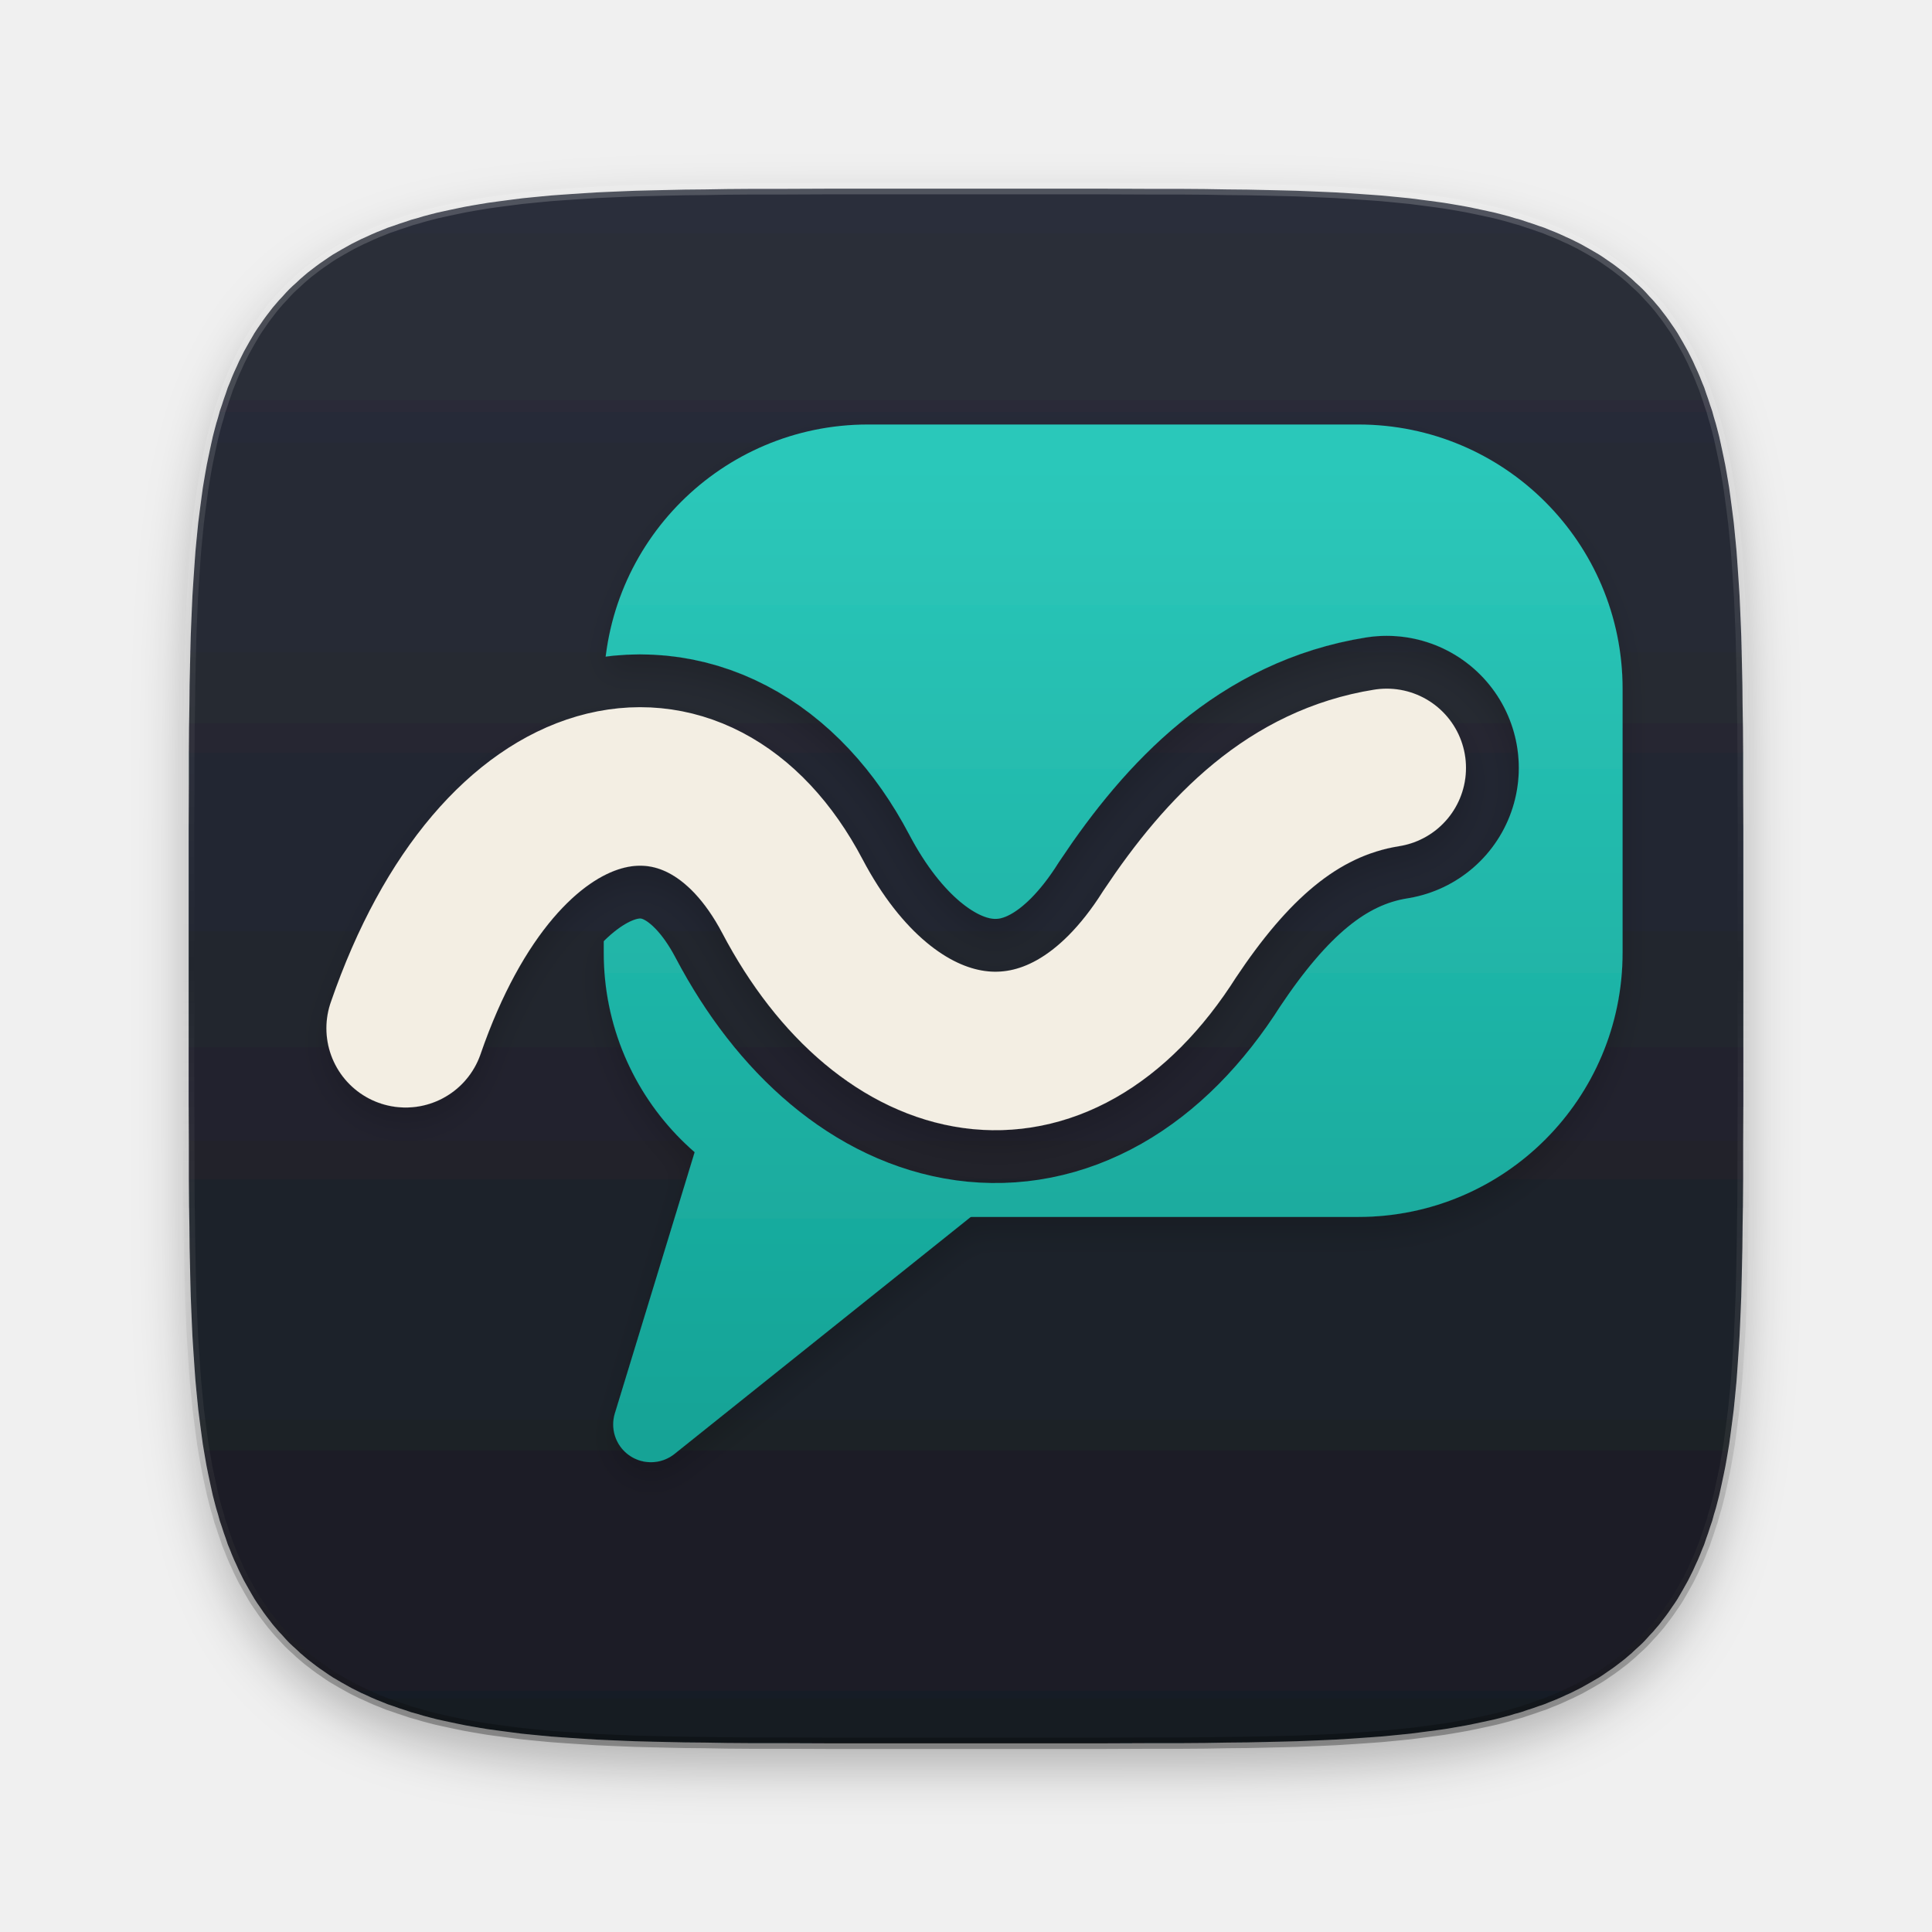
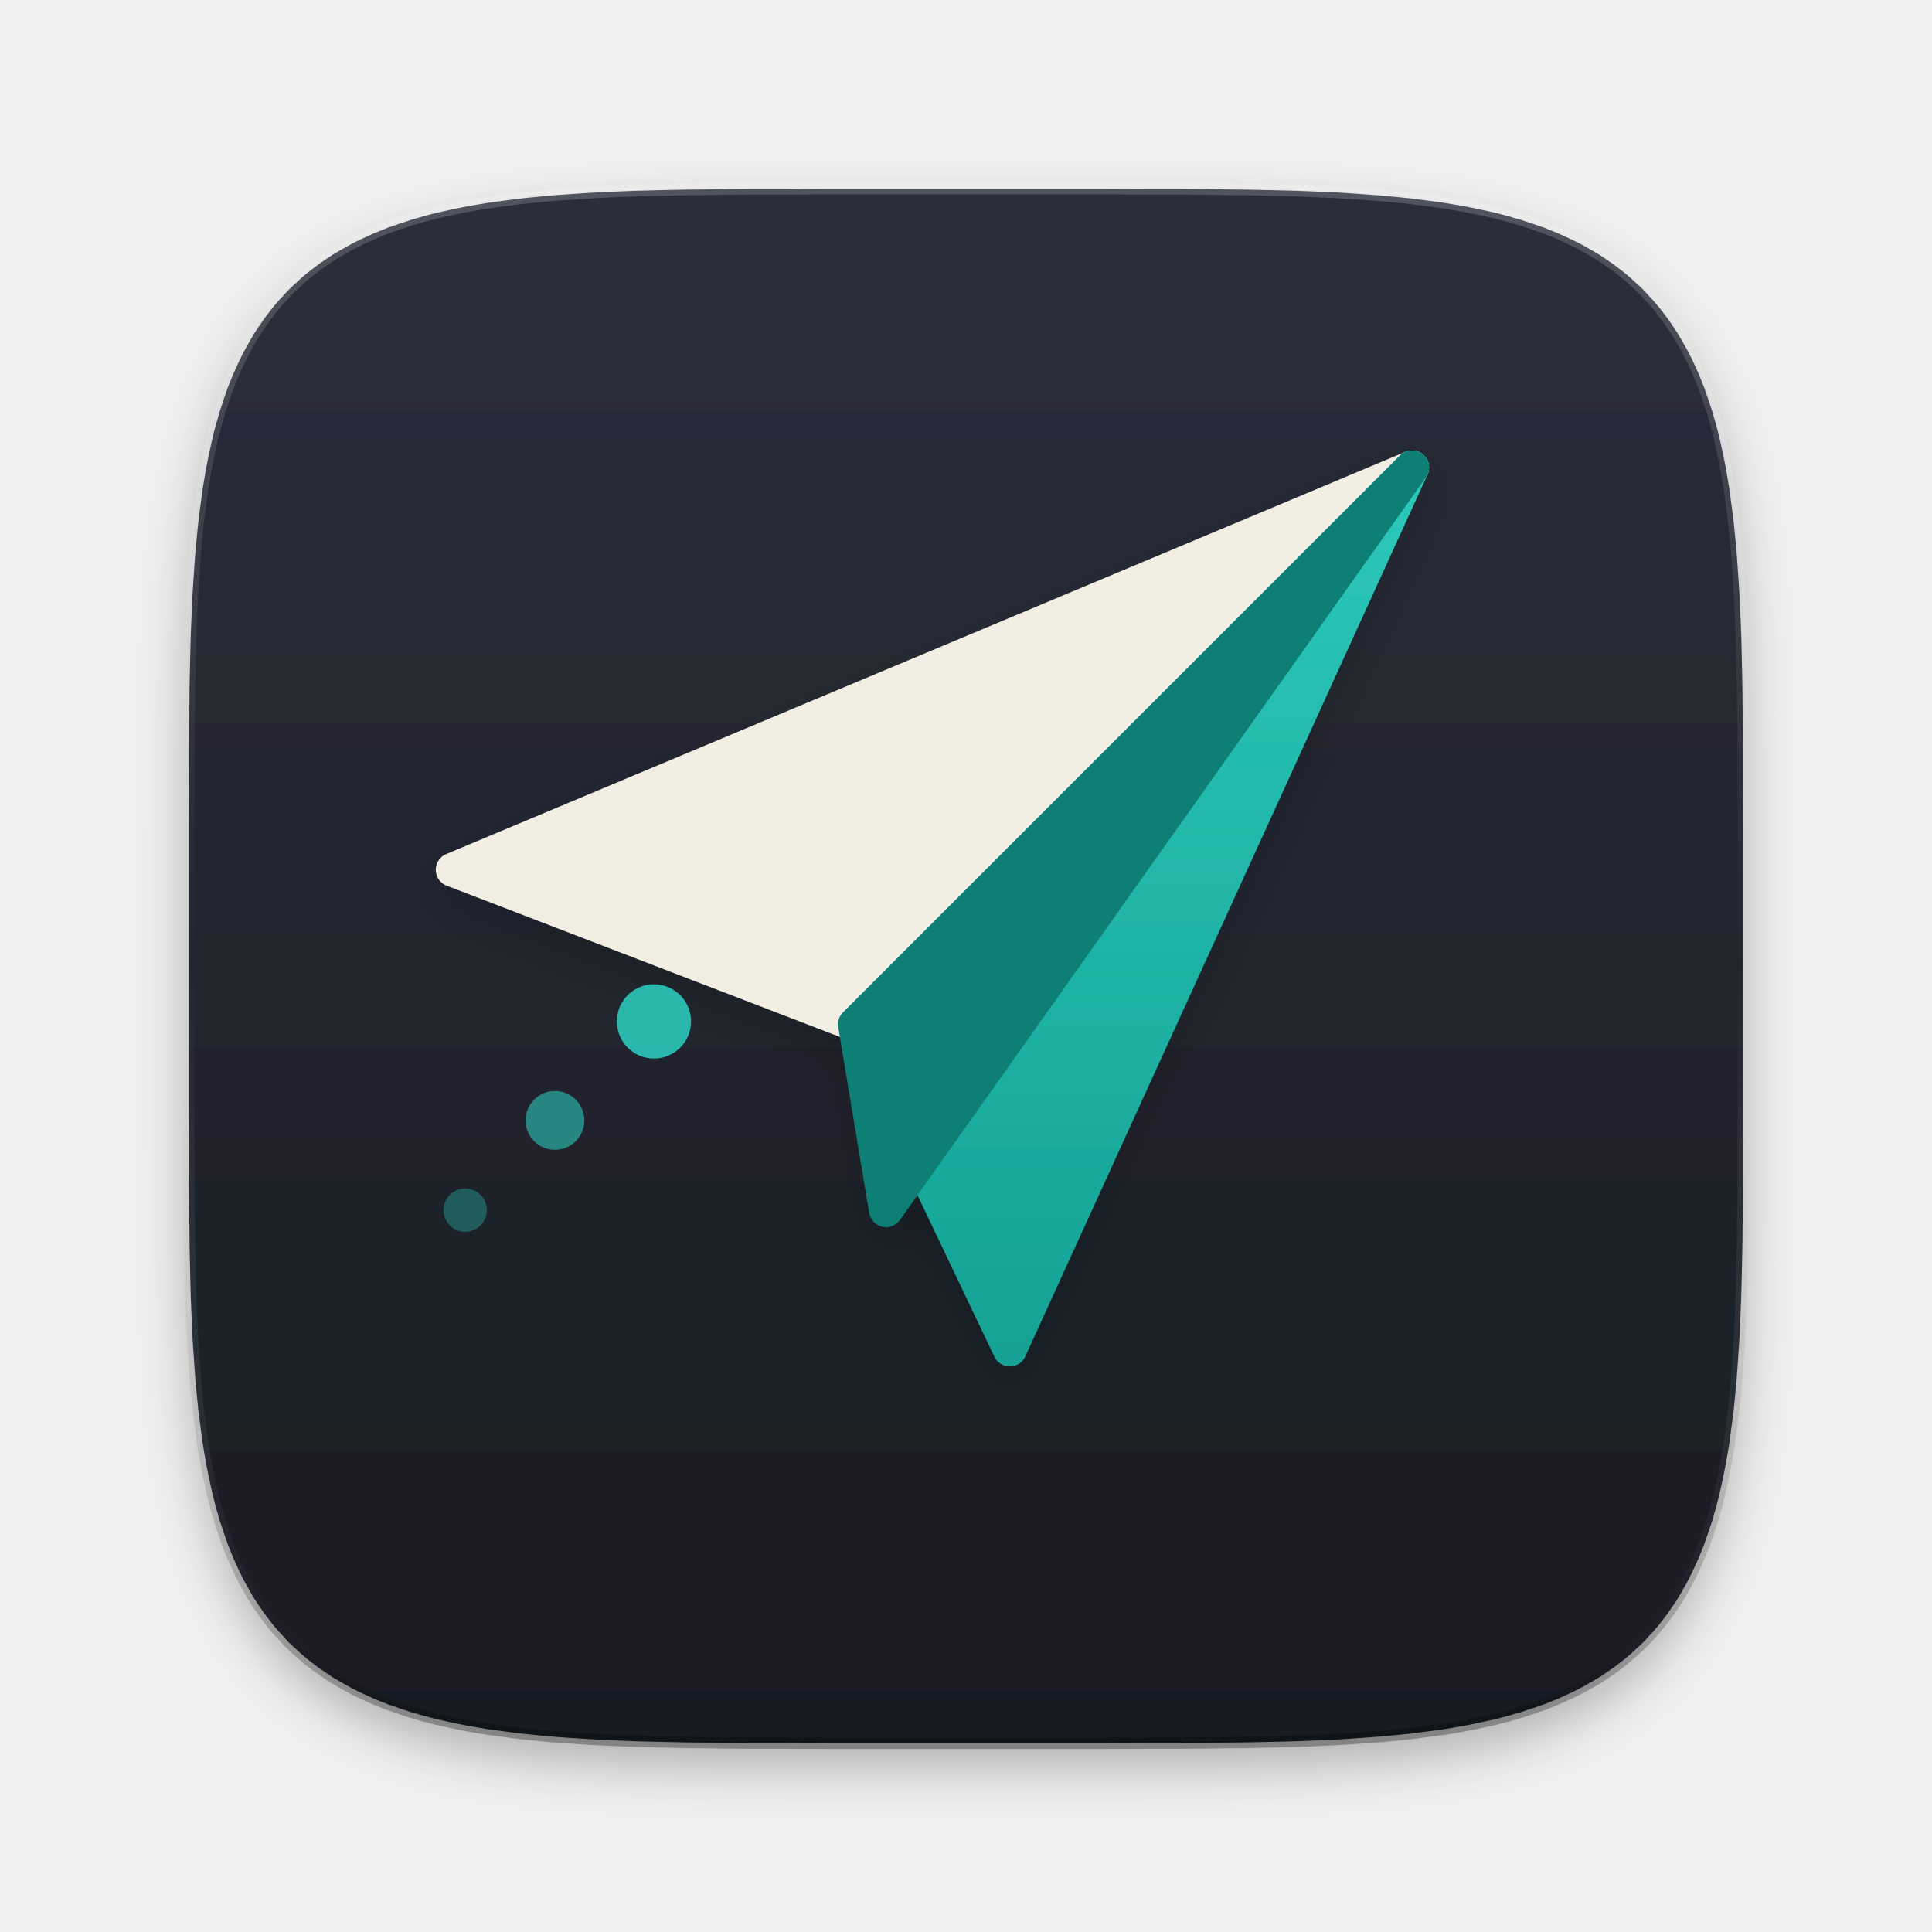
<svg xmlns="http://www.w3.org/2000/svg" viewBox="0 0 1024 1024" width="1024" height="1024">
  <defs>
    <path id="tile" d="M924 512L924 584.7L923.9 608L923.9 624.8L923.8 638.6L923.6 650.4L923.5 660.9L923.3 670.3L923.1 679L922.9 687L922.6 694.5L922.3 701.5L922 708.2L921.6 714.5L921.2 720.5L920.8 726.3L920.4 731.8L919.9 737.1L919.4 742.2L918.9 747.2L918.3 751.9L917.7 756.5L917.1 761L916.5 765.4L915.8 769.6L915.1 773.7L914.4 777.6L913.6 781.5L912.8 785.3L912 789L911.2 792.6L910.3 796.1L909.4 799.5L908.4 802.8L907.5 806.1L906.4 809.3L905.4 812.4L904.3 815.5L903.3 818.5L902.1 821.4L901 824.2L899.8 827L898.5 829.8L897.3 832.5L896 835.1L894.7 837.7L893.3 840.2L891.9 842.7L890.5 845.1L889.1 847.5L887.6 849.8L886 852.1L884.5 854.3L882.9 856.5L881.2 858.7L879.6 860.8L877.9 862.8L876.1 864.9L874.3 866.8L872.5 868.8L870.7 870.7L868.8 872.5L866.8 874.3L864.9 876.1L862.8 877.9L860.8 879.6L858.7 881.2L856.5 882.9L854.3 884.5L852.1 886L849.8 887.6L847.5 889.1L845.1 890.5L842.7 891.9L840.2 893.3L837.7 894.7L835.1 896L832.5 897.3L829.8 898.5L827 899.8L824.2 901L821.4 902.1L818.5 903.3L815.5 904.3L812.4 905.4L809.3 906.4L806.1 907.5L802.8 908.4L799.5 909.4L796.1 910.3L792.6 911.2L789 912L785.3 912.8L781.5 913.6L777.6 914.4L773.7 915.1L769.6 915.8L765.4 916.5L761 917.1L756.5 917.7L751.9 918.3L747.2 918.9L742.2 919.4L737.1 919.9L731.8 920.4L726.3 920.8L720.5 921.2L714.5 921.6L708.2 922L701.5 922.3L694.5 922.6L687 922.9L679 923.1L670.3 923.3L660.9 923.5L650.4 923.6L638.6 923.8L624.8 923.9L608 923.9L584.7 924L512 924L439.3 924L416 923.9L399.2 923.9L385.4 923.8L373.6 923.6L363.1 923.5L353.7 923.3L345 923.1L337 922.9L329.5 922.6L322.5 922.3L315.8 922L309.5 921.6L303.5 921.2L297.7 920.8L292.2 920.4L286.9 919.9L281.8 919.4L276.8 918.9L272.1 918.3L267.5 917.7L263 917.1L258.6 916.5L254.4 915.8L250.3 915.1L246.4 914.4L242.5 913.6L238.7 912.8L235 912L231.4 911.2L227.9 910.3L224.5 909.4L221.2 908.4L217.9 907.5L214.7 906.4L211.6 905.4L208.5 904.3L205.5 903.3L202.6 902.1L199.8 901L197 899.8L194.2 898.5L191.5 897.3L188.9 896L186.3 894.7L183.8 893.3L181.3 891.9L178.9 890.5L176.5 889.1L174.2 887.6L171.9 886L169.7 884.5L167.5 882.9L165.3 881.2L163.2 879.6L161.2 877.9L159.1 876.1L157.2 874.3L155.2 872.5L153.3 870.7L151.5 868.8L149.7 866.8L147.9 864.9L146.1 862.8L144.4 860.8L142.8 858.7L141.1 856.5L139.5 854.3L138 852.1L136.4 849.8L134.9 847.5L133.5 845.1L132.1 842.7L130.7 840.2L129.3 837.7L128 835.1L126.7 832.5L125.5 829.8L124.2 827L123 824.2L121.9 821.4L120.7 818.5L119.7 815.5L118.6 812.4L117.6 809.3L116.5 806.1L115.6 802.8L114.6 799.5L113.7 796.1L112.8 792.6L112 789L111.2 785.3L110.4 781.5L109.6 777.6L108.9 773.7L108.2 769.6L107.5 765.4L106.9 761L106.3 756.5L105.7 751.9L105.1 747.2L104.6 742.2L104.1 737.1L103.6 731.8L103.2 726.3L102.8 720.5L102.4 714.5L102 708.2L101.7 701.5L101.4 694.5L101.1 687L100.9 679L100.7 670.3L100.5 660.9L100.4 650.4L100.2 638.6L100.1 624.8L100.1 608L100 584.7L100 512L100 439.3L100.1 416L100.1 399.2L100.2 385.4L100.4 373.6L100.5 363.1L100.7 353.7L100.9 345L101.1 337L101.4 329.5L101.7 322.5L102 315.8L102.4 309.5L102.8 303.5L103.2 297.7L103.6 292.2L104.1 286.9L104.6 281.8L105.1 276.8L105.7 272.1L106.3 267.5L106.9 263L107.5 258.6L108.2 254.4L108.9 250.3L109.6 246.4L110.4 242.5L111.2 238.7L112 235L112.8 231.4L113.7 227.9L114.6 224.5L115.6 221.2L116.5 217.9L117.6 214.7L118.6 211.6L119.7 208.5L120.7 205.5L121.9 202.6L123 199.8L124.2 197L125.5 194.2L126.7 191.5L128 188.9L129.3 186.3L130.7 183.8L132.1 181.3L133.5 178.9L134.9 176.5L136.4 174.2L138 171.9L139.5 169.7L141.1 167.5L142.8 165.3L144.4 163.2L146.1 161.2L147.9 159.1L149.7 157.2L151.5 155.2L153.3 153.3L155.2 151.5L157.2 149.7L159.1 147.9L161.2 146.1L163.2 144.4L165.3 142.8L167.5 141.1L169.7 139.5L171.9 138L174.2 136.4L176.5 134.9L178.9 133.5L181.3 132.1L183.8 130.7L186.3 129.3L188.9 128L191.5 126.7L194.2 125.5L197 124.2L199.8 123L202.6 121.9L205.5 120.7L208.5 119.7L211.6 118.6L214.7 117.6L217.9 116.5L221.2 115.6L224.5 114.6L227.9 113.7L231.4 112.8L235 112L238.7 111.2L242.5 110.4L246.4 109.6L250.3 108.9L254.4 108.2L258.6 107.5L263 106.9L267.5 106.3L272.1 105.7L276.8 105.1L281.8 104.6L286.9 104.1L292.2 103.6L297.7 103.2L303.5 102.8L309.5 102.4L315.8 102L322.5 101.7L329.5 101.4L337 101.1L345 100.9L353.7 100.7L363.1 100.5L373.6 100.4L385.4 100.2L399.2 100.1L416 100.1L439.3 100L512 100L584.7 100L608 100.1L624.8 100.1L638.6 100.2L650.4 100.4L660.9 100.5L670.3 100.7L679 100.9L687 101.1L694.5 101.4L701.5 101.7L708.2 102L714.5 102.4L720.5 102.8L726.3 103.2L731.8 103.6L737.1 104.1L742.2 104.6L747.2 105.1L751.9 105.7L756.5 106.3L761 106.9L765.4 107.5L769.6 108.2L773.7 108.9L777.6 109.6L781.5 110.4L785.3 111.2L789 112L792.6 112.8L796.1 113.7L799.5 114.6L802.8 115.6L806.1 116.5L809.3 117.6L812.4 118.6L815.5 119.7L818.5 120.7L821.4 121.9L824.2 123L827 124.2L829.8 125.5L832.5 126.7L835.1 128L837.7 129.3L840.2 130.7L842.7 132.1L845.1 133.5L847.5 134.9L849.8 136.4L852.1 138L854.3 139.5L856.5 141.1L858.7 142.8L860.8 144.4L862.8 146.1L864.9 147.9L866.8 149.7L868.8 151.5L870.7 153.3L872.5 155.2L874.3 157.2L876.1 159.1L877.9 161.2L879.6 163.2L881.2 165.3L882.9 167.5L884.5 169.7L886 171.9L887.6 174.2L889.1 176.5L890.5 178.9L891.9 181.3L893.3 183.8L894.7 186.3L896 188.9L897.3 191.5L898.5 194.2L899.8 197L901 199.8L902.1 202.6L903.3 205.5L904.3 208.5L905.4 211.6L906.4 214.7L907.5 217.9L908.4 221.2L909.4 224.5L910.3 227.9L911.2 231.4L912 235L912.8 238.7L913.6 242.5L914.4 246.4L915.1 250.3L915.8 254.4L916.5 258.6L917.1 263L917.7 267.5L918.3 272.1L918.9 276.8L919.4 281.8L919.9 286.9L920.4 292.2L920.8 297.7L921.2 303.5L921.6 309.5L922 315.8L922.3 322.5L922.6 329.5L922.9 337L923.1 345L923.3 353.7L923.5 363.1L923.6 373.6L923.8 385.4L923.9 399.2L923.9 416L924 439.3Z" />
    <linearGradient id="paper" x1="0" y1="0" x2="0" y2="1">
      <stop offset="0" stop-color="#2B2F3A" />
      <stop offset="1" stop-color="#191C24" />
    </linearGradient>
    <linearGradient id="rim" x1="0" y1="0" x2="0" y2="1">
      <stop offset="0" stop-color="#fff" stop-opacity="0.18" />
      <stop offset="0.5" stop-color="#fff" stop-opacity="0" />
      <stop offset="1" stop-color="#000" stop-opacity="0.3" />
    </linearGradient>
+     <linearGradient id="accent" gradientUnits="userSpaceOnUse" x1="0" y1="240" x2="0" y2="810">
+       <stop offset="0" stop-color="#2CC8BA" />
+       <stop offset="1" stop-color="#14A396" />
+     </linearGradient>
    <filter id="shadow" x="-10%" y="-10%" width="120%" height="125%">
      <feDropShadow dx="0" dy="12" stdDeviation="14" flood-color="#000" flood-opacity="0.28" />
+     </filter>
+     <filter id="lift" filterUnits="userSpaceOnUse" x="0" y="0" width="1024" height="1024">
+       <feDropShadow dx="0" dy="12" stdDeviation="14" flood-color="#000" flood-opacity="0.18" />
    </filter>
    <clipPath id="clip">
      <use href="#tile" />
    </clipPath>
-     <path id="stroke" d="M215 530 C265 385 370 365 420 460 C470 555 560 575 620 480 C650 435 685 400 735 392" />
-     <linearGradient id="accent" gradientUnits="userSpaceOnUse" x1="0" y1="230" x2="0" y2="750">
-       <stop offset="0" stop-color="#2CC8BA" />
-       <stop offset="1" stop-color="#14A396" />
-     </linearGradient>
-     <mask id="gap" maskUnits="userSpaceOnUse" x="0" y="0" width="1024" height="1024">
-       <rect width="1024" height="1024" fill="#fff" />
-       <use href="#stroke" fill="none" stroke="#000" stroke-width="140" stroke-linecap="round" />
-     </mask>
-     <filter id="lift" filterUnits="userSpaceOnUse" x="0" y="0" width="1024" height="1024">
-       <feDropShadow dx="0" dy="8" stdDeviation="8" flood-color="#000" flood-opacity="0.16" />
-     </filter>
  </defs>
  <use href="#tile" fill="url(#paper)" filter="url(#shadow)" />
  <g clip-path="url(#clip)">
-     <g transform="translate(0 15)">
+     <g transform="translate(76 51) scale(0.82)">
      <g filter="url(#lift)">
-         <g mask="url(#gap)" fill="url(#accent)" stroke="url(#accent)" stroke-width="40" stroke-linejoin="round">
-           <rect x="340" y="230" width="500" height="380" rx="120" />
-           <path d="M400 560 L520 600 L345 740 Z" />
-         </g>
+         <path d="M200 500 L820 240 L460 600 Z" fill="#F3EEE3" stroke="#F3EEE3" stroke-width="22" stroke-linejoin="round" />
+         <path d="M460 600 L820 240 L560 810 Z" fill="url(#accent)" stroke="url(#accent)" stroke-width="22" stroke-linejoin="round" />
+         <path d="M460 600 L820 240 L480 720 Z" fill="#0E7F75" stroke="#0E7F75" stroke-width="22" stroke-linejoin="round" />
      </g>
-       <use href="#stroke" fill="none" stroke="#F3EEE3" stroke-width="84" stroke-linecap="round" filter="url(#lift)" />
+       <circle cx="330" cy="598" r="24" fill="#2CC8BA" fill-opacity="0.9" />
+       <circle cx="266" cy="662" r="19" fill="#2CC8BA" fill-opacity="0.6" />
+       <circle cx="208" cy="720" r="14" fill="#2CC8BA" fill-opacity="0.35" />
    </g>
  </g>
  <use href="#tile" fill="none" stroke="url(#rim)" stroke-width="6" />
</svg>
